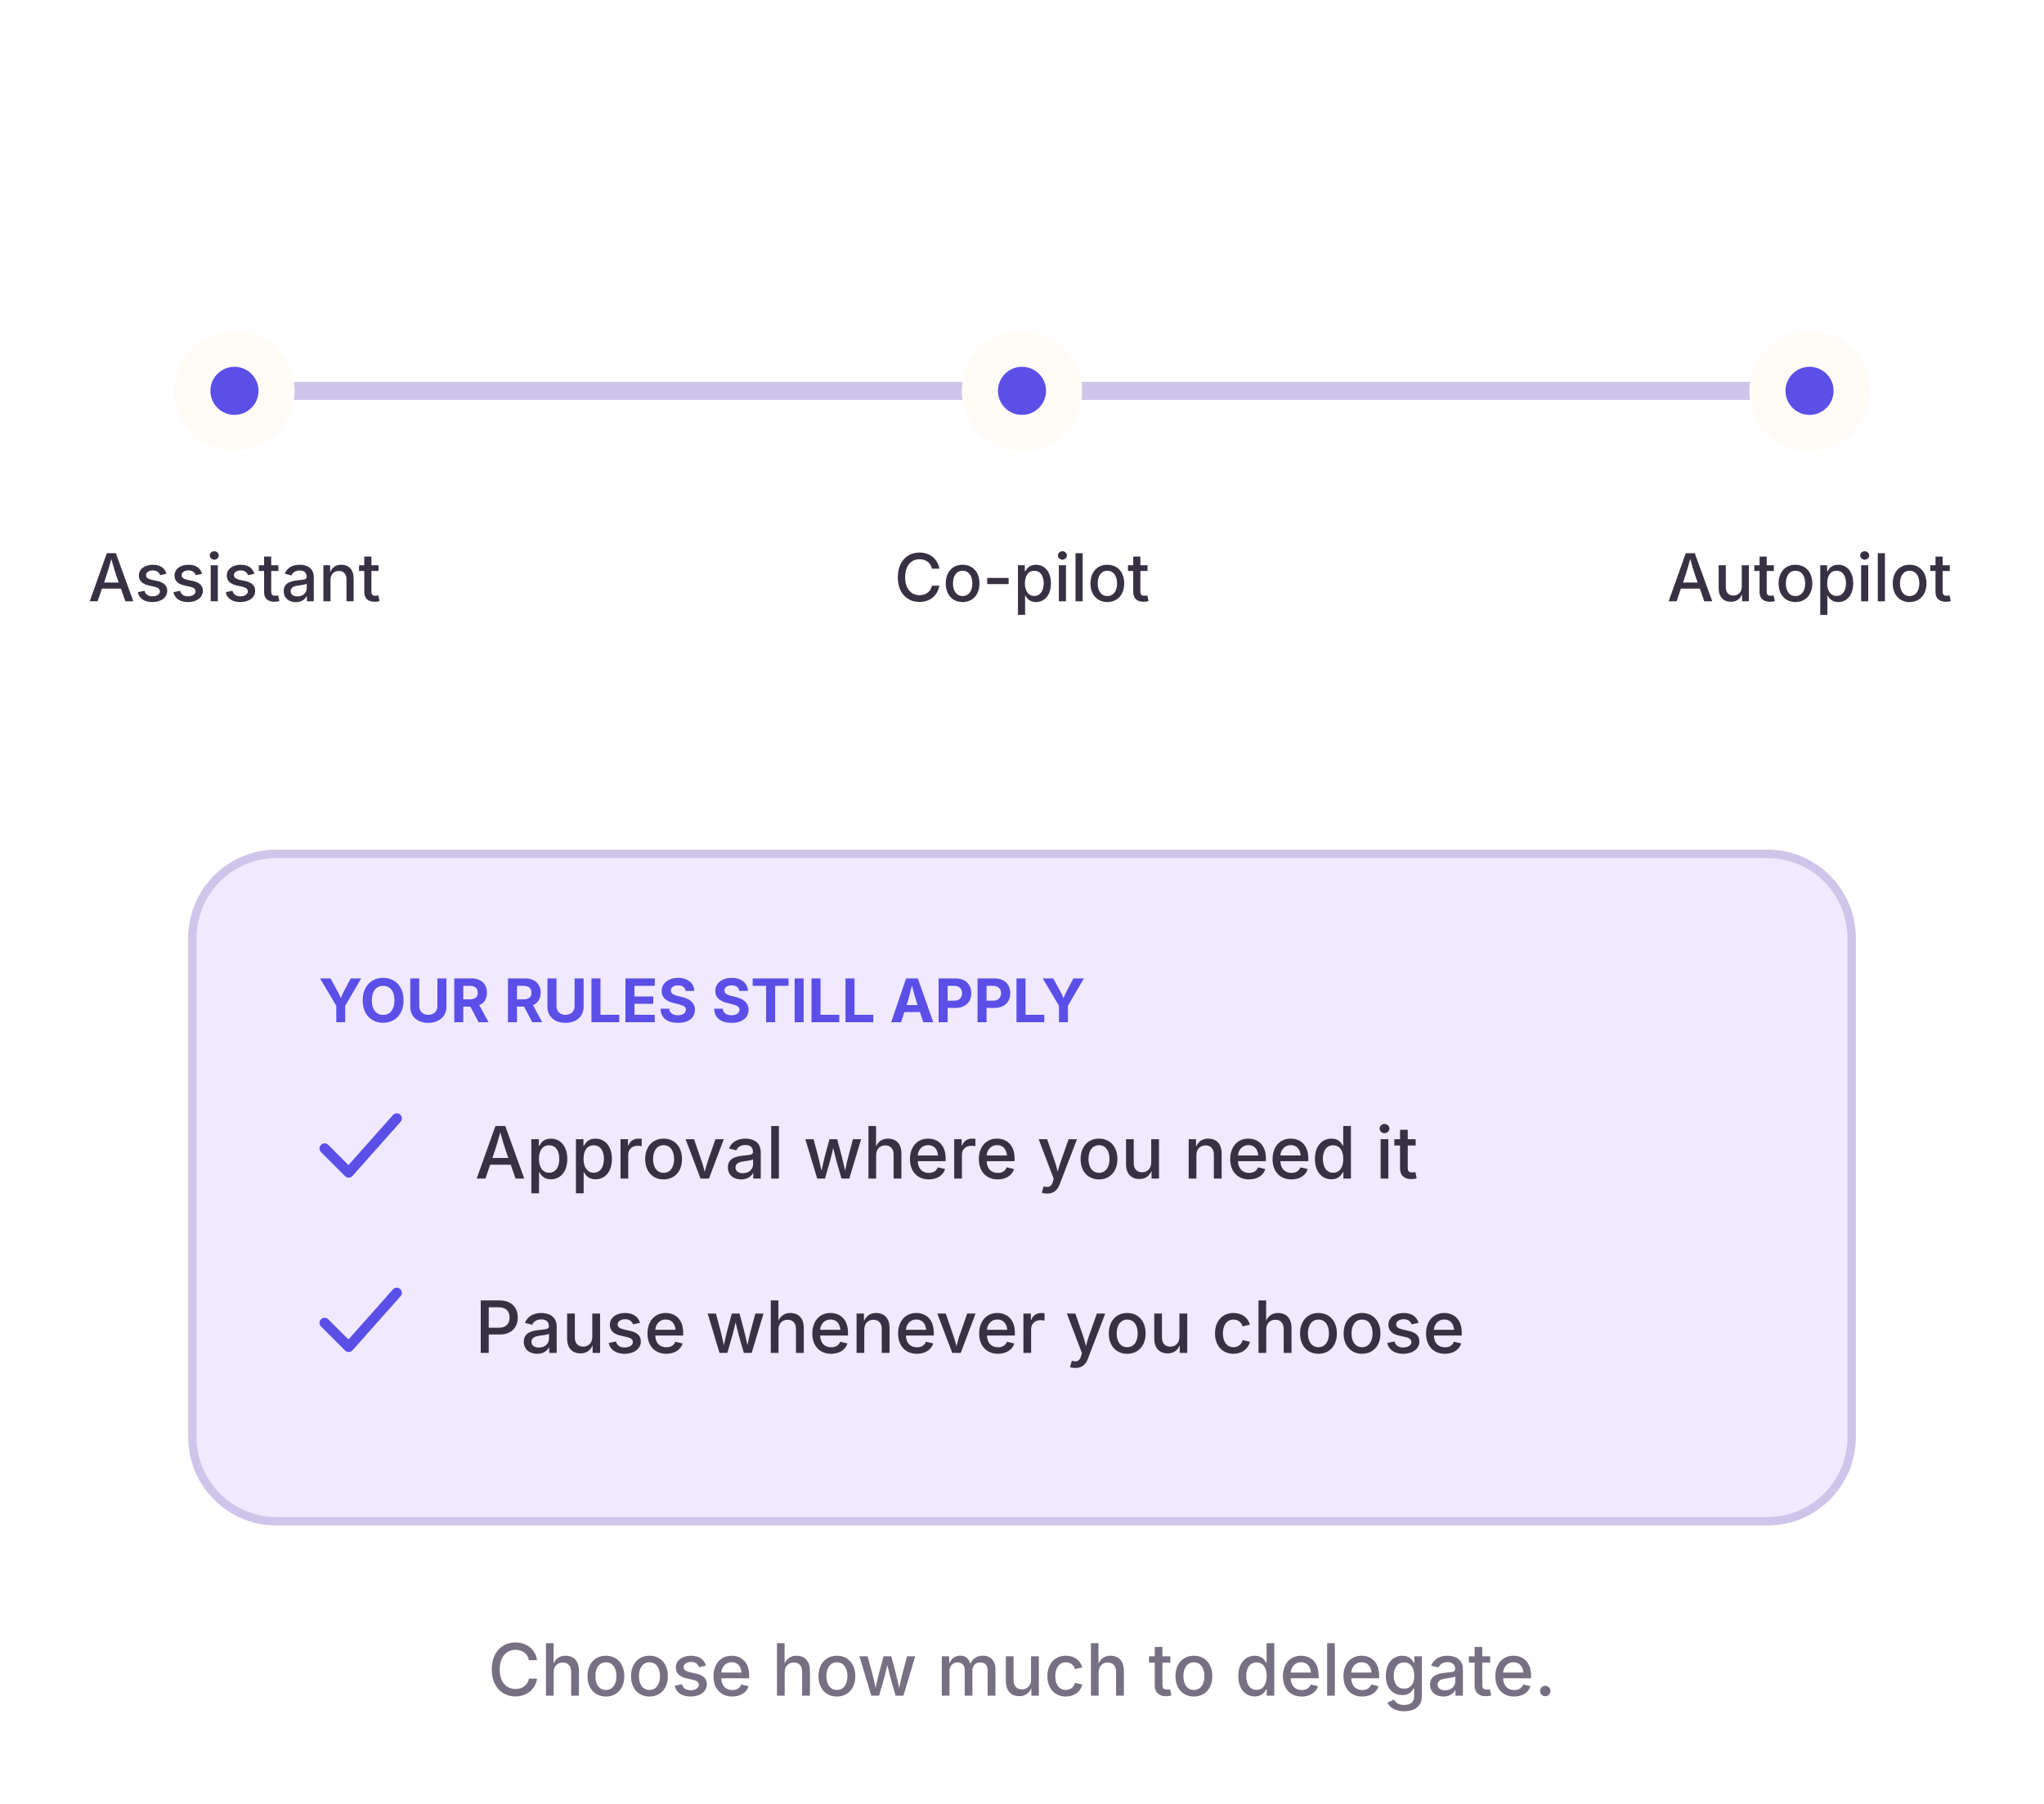
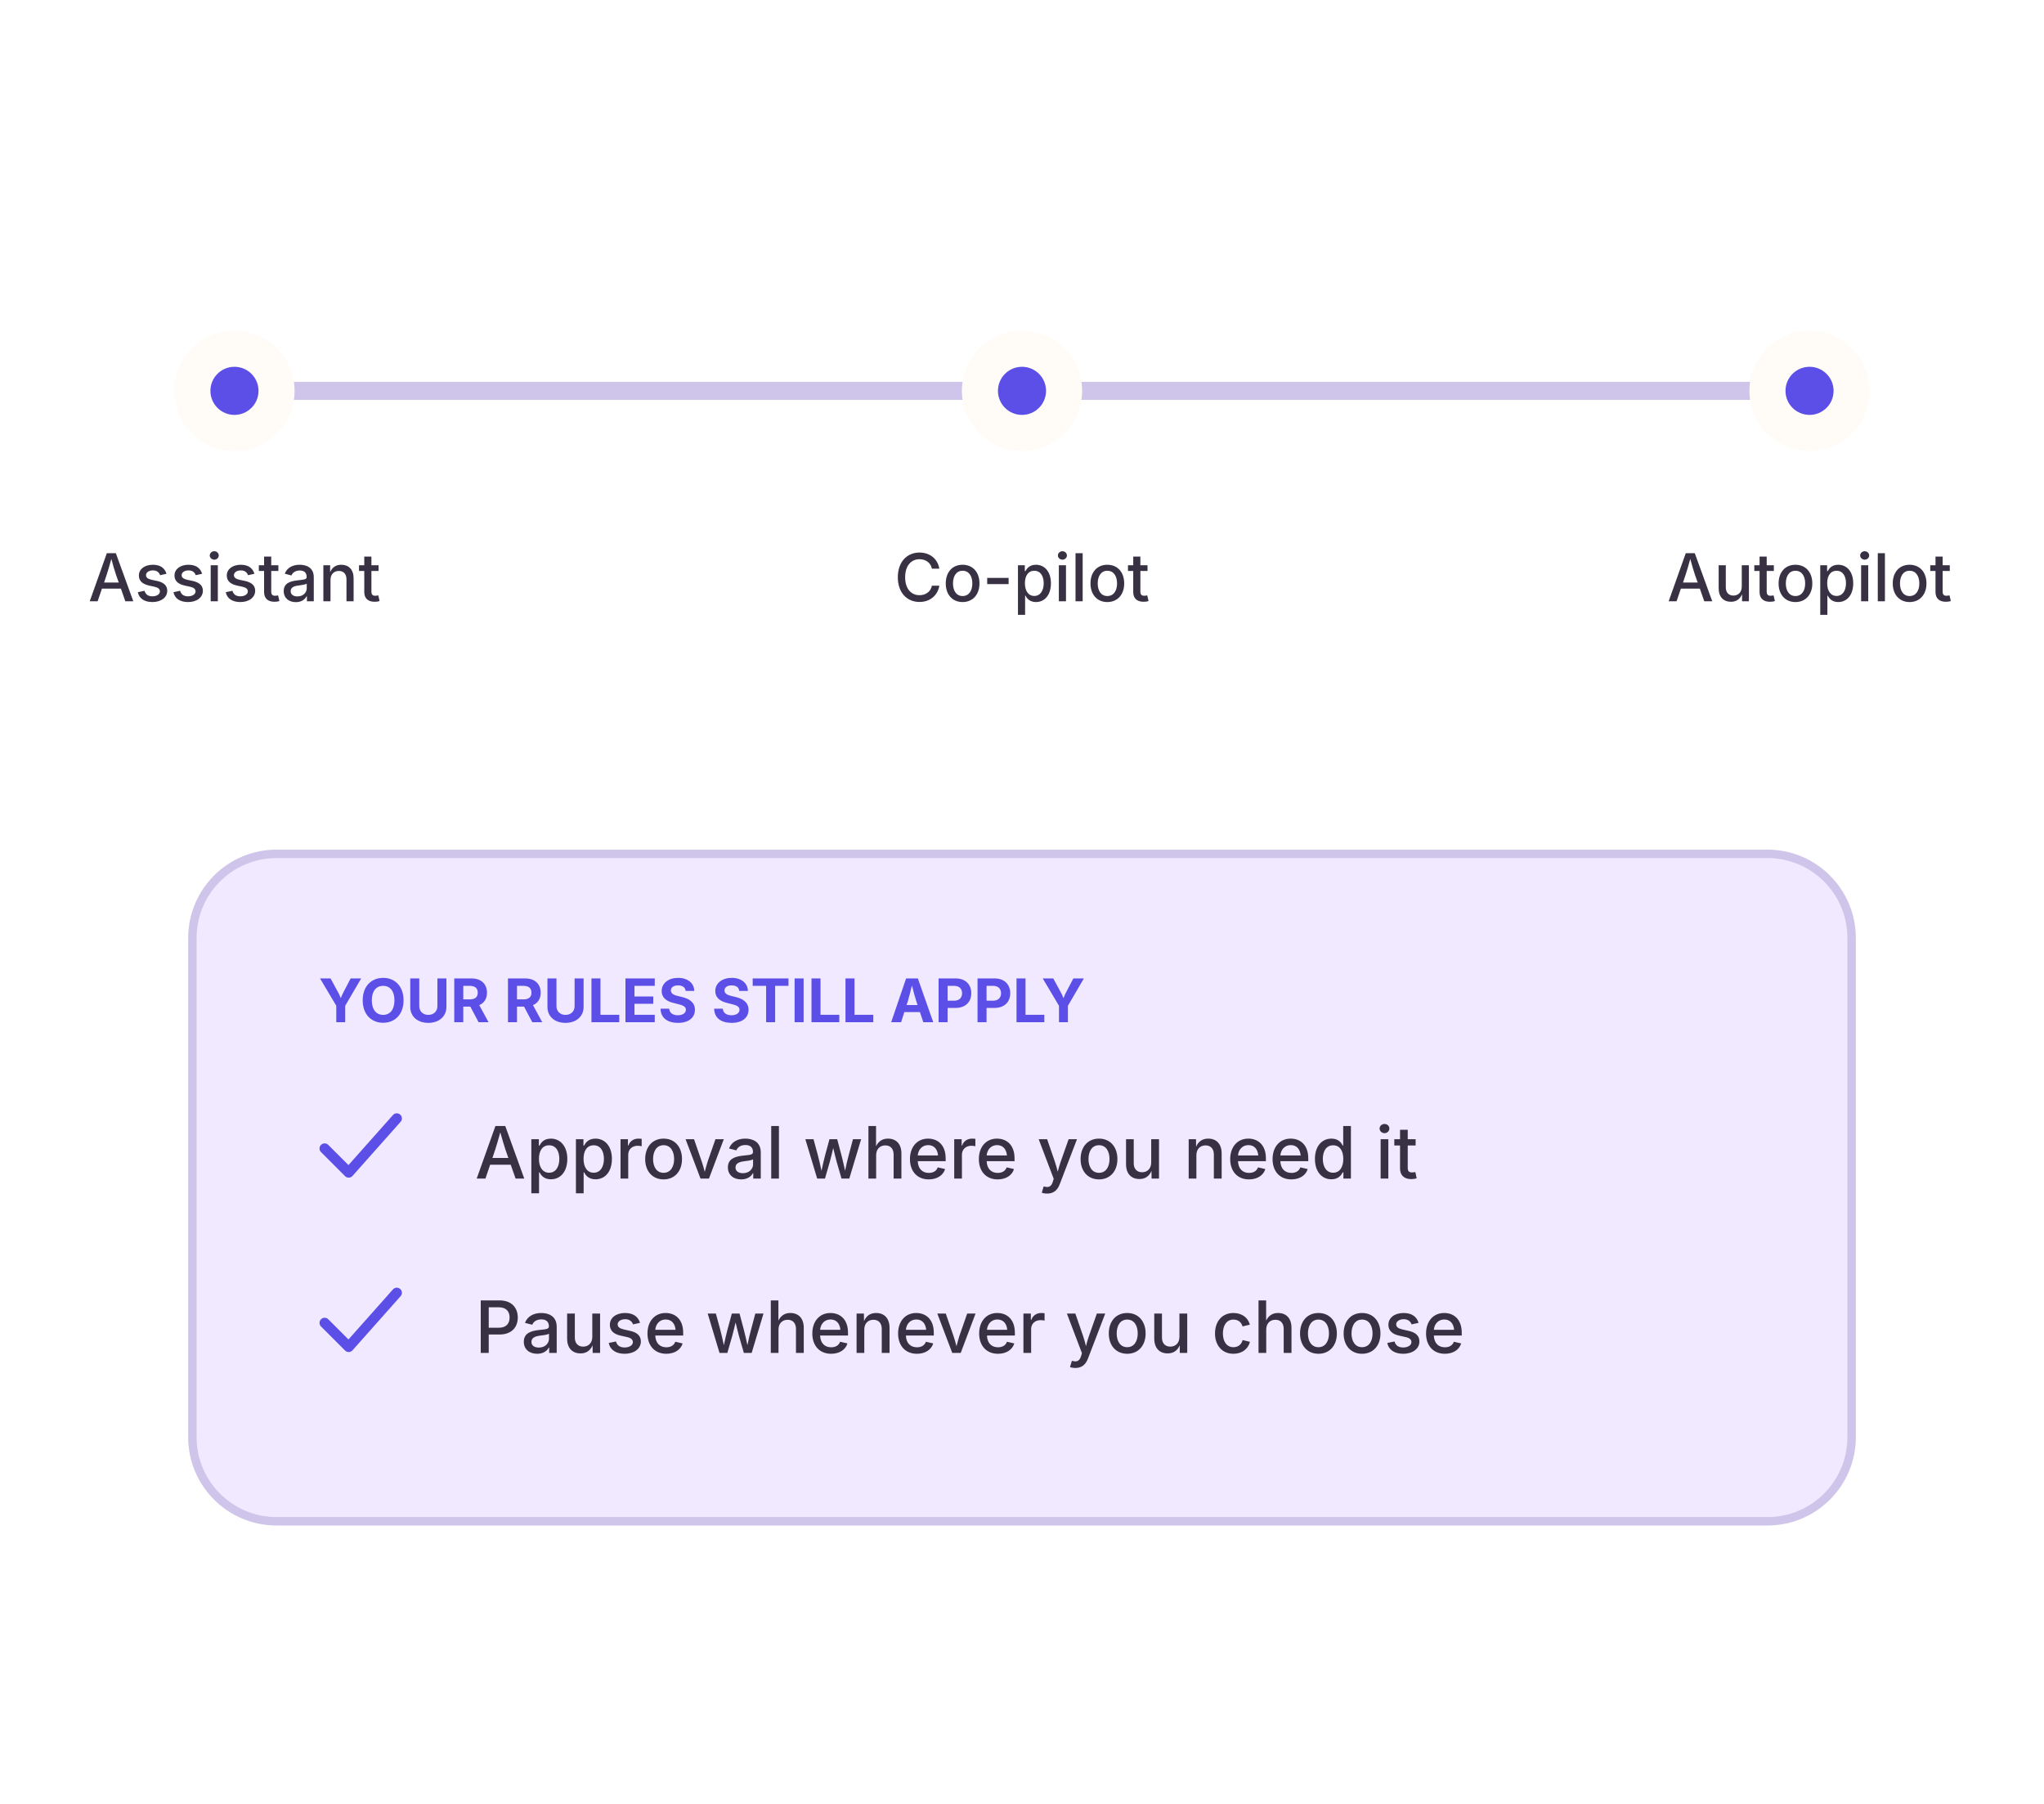
<svg xmlns="http://www.w3.org/2000/svg" width="340" height="300" viewBox="0 0 340 300">
  <g font-family="Inter, Arial, sans-serif">
    <path d="M39 65H301" fill="none" stroke="#cfc4e9" stroke-width="3" stroke-linecap="round" stroke-linejoin="round" />
    <circle cx="39" cy="65" r="10" fill="#fffcf7" />
    <circle cx="39" cy="65" r="4" fill="#5b4fe8" />
    <circle cx="170" cy="65" r="10" fill="#fffcf7" />
    <circle cx="170" cy="65" r="4" fill="#5b4fe8" />
    <circle cx="301" cy="65" r="10" fill="#fffcf7" />
    <circle cx="301" cy="65" r="4" fill="#5b4fe8" />
    <text x="39" y="100" font-size="11" fill="#383143" font-weight="500" text-anchor="middle">Assistant</text>
    <text x="170" y="100" font-size="11" fill="#383143" font-weight="500" text-anchor="middle">Co-pilot</text>
    <text x="301" y="100" font-size="11" fill="#383143" font-weight="500" text-anchor="middle">Autopilot</text>
    <rect x="32" y="142" width="276" height="111" rx="14" fill="#f0e9ff" stroke="#cfc4e9" stroke-width="1.4" />
    <text x="53" y="170" font-size="10" fill="#5b4fe8" font-weight="650" text-anchor="start">YOUR RULES STILL APPLY</text>
    <path d="M54 191l4 4 8-9" fill="none" stroke="#5b4fe8" stroke-width="1.7" stroke-linecap="round" stroke-linejoin="round" />
    <text x="79" y="196" font-size="12" fill="#383143" font-weight="500" text-anchor="start">Approval where you need it</text>
    <path d="M54 220l4 4 8-9" fill="none" stroke="#5b4fe8" stroke-width="1.7" stroke-linecap="round" stroke-linejoin="round" />
    <text x="79" y="225" font-size="12" fill="#383143" font-weight="500" text-anchor="start">Pause whenever you choose</text>
-     <text x="170" y="282" font-size="12" fill="#777083" font-weight="500" text-anchor="middle">Choose how much to delegate.</text>
  </g>
</svg>
